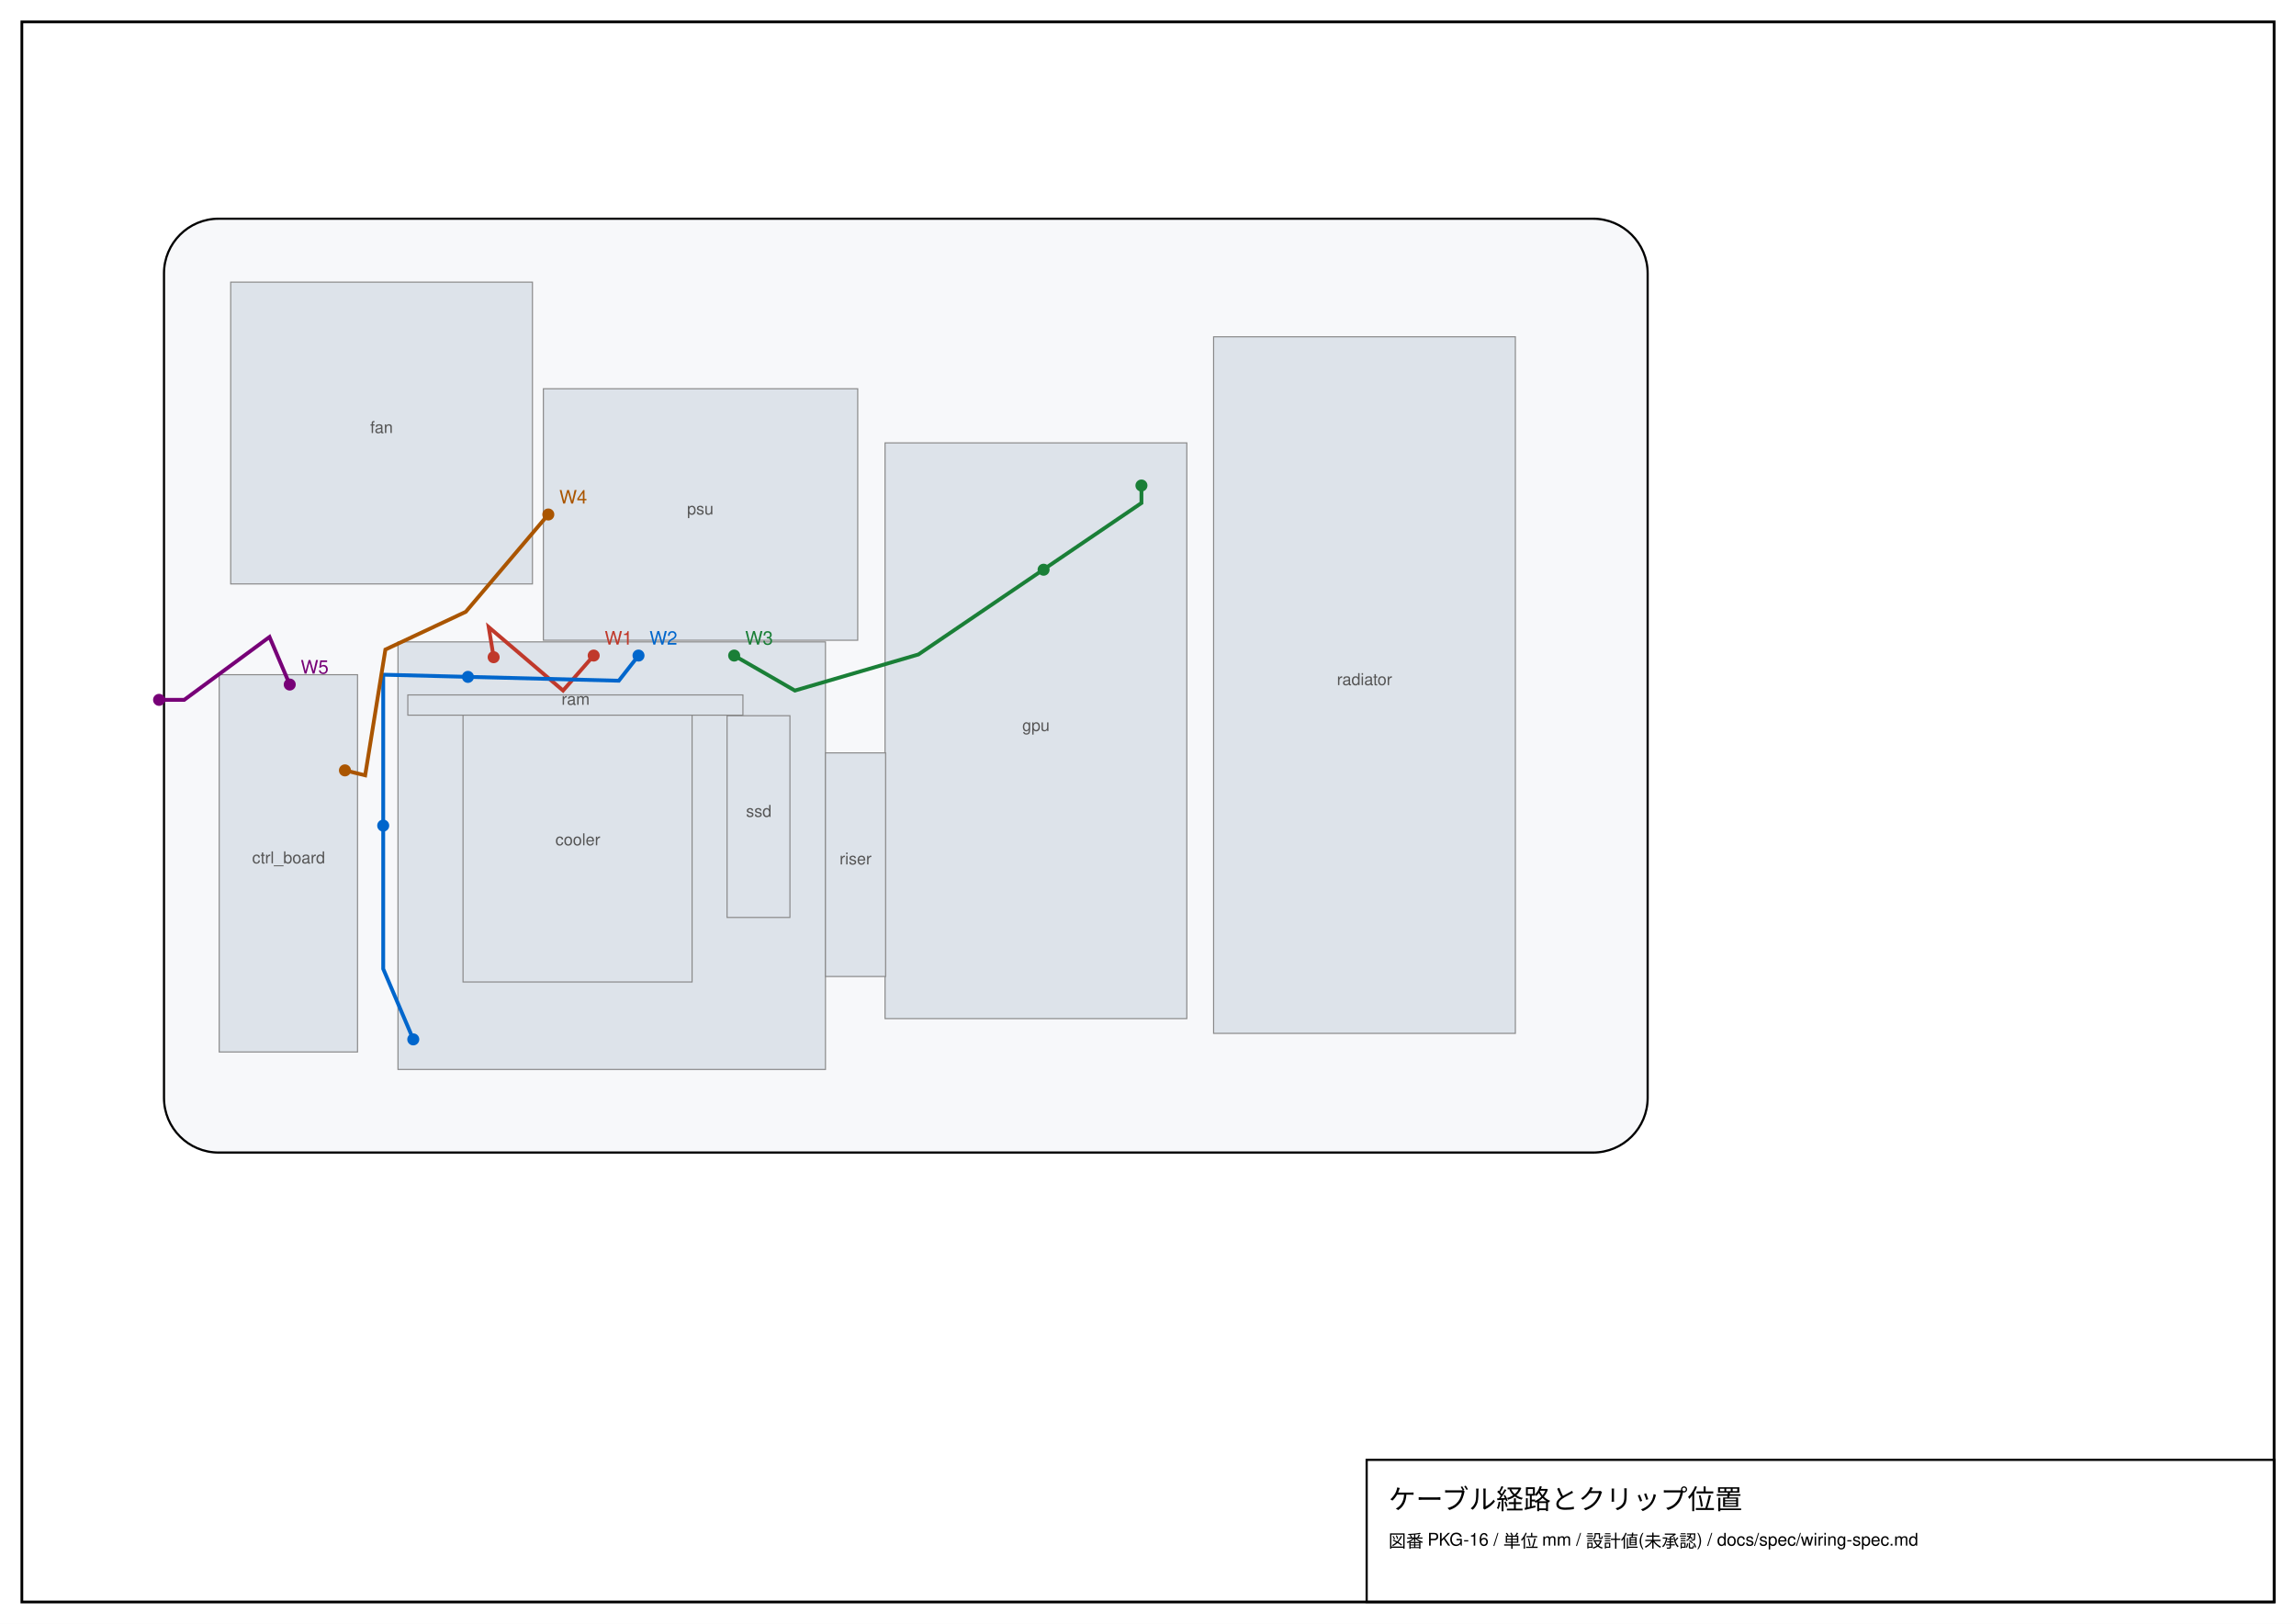
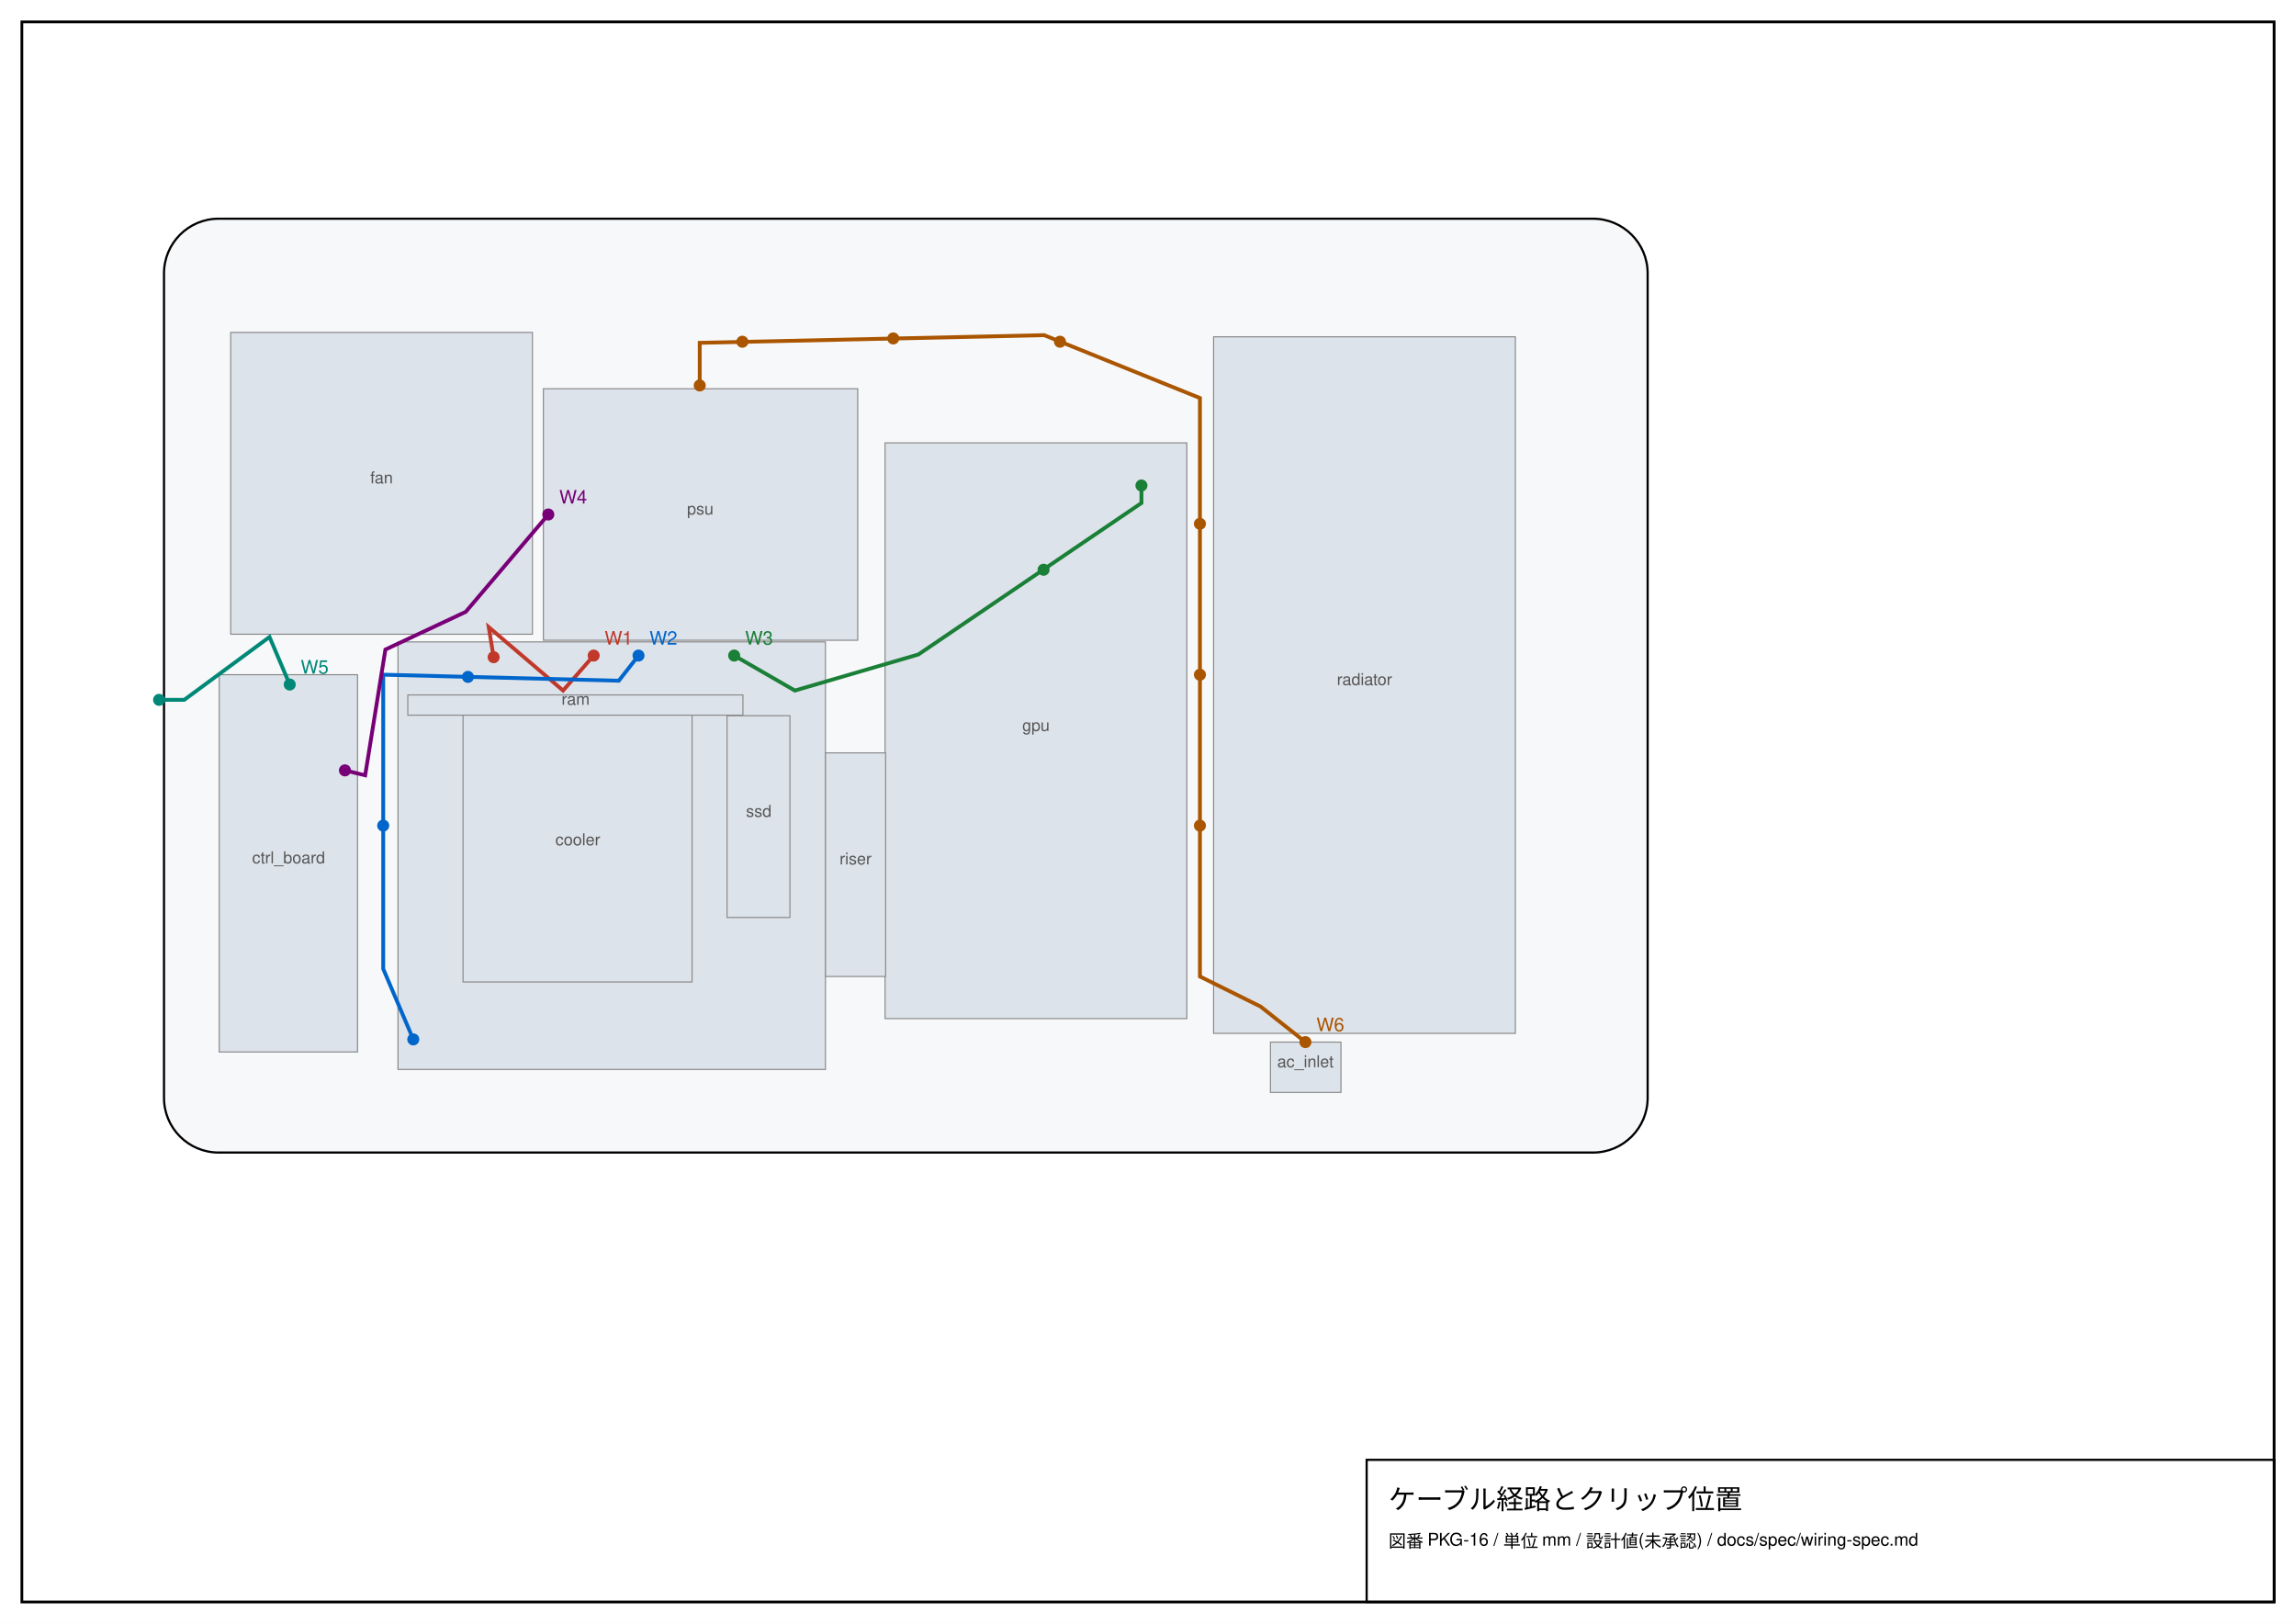
<svg xmlns="http://www.w3.org/2000/svg" viewBox="0 0 420 297" font-family="Helvetica,Arial,sans-serif">
  <rect width="100%" height="100%" fill="#fff" />
  <rect x="4" y="4" width="412" height="289" fill="none" stroke="#000" stroke-width=".5" />
  <rect x="30" y="40" width="271.4" height="170.798" rx="10" fill="#f7f8fa" stroke="#000" stroke-width=".4" />
  <rect x="72.8" y="117.4" width="78.2" height="78.2" fill="#dde3ea" stroke="#888" stroke-width=".2" />
  <text x="111.9" y="156.5" font-size="3" text-anchor="middle" fill="#555">board</text>
  <rect x="84.7" y="129.7" width="41.9" height="49.9" fill="#dde3ea" stroke="#888" stroke-width=".2" />
  <text x="105.7" y="154.6" font-size="3" text-anchor="middle" fill="#555">cooler</text>
  <rect x="222.0" y="61.6" width="55.2" height="127.4" fill="#dde3ea" stroke="#888" stroke-width=".2" />
  <text x="249.6" y="125.3" font-size="3" text-anchor="middle" fill="#555">radiator</text>
  <rect x="161.9" y="81.0" width="55.2" height="105.3" fill="#dde3ea" stroke="#888" stroke-width=".2" />
  <text x="189.5" y="133.7" font-size="3" text-anchor="middle" fill="#555">gpu</text>
  <rect x="151.0" y="137.7" width="11.0" height="40.9" fill="#dde3ea" stroke="#888" stroke-width=".2" />
  <text x="156.5" y="158.1" font-size="3" text-anchor="middle" fill="#555">riser</text>
  <rect x="99.4" y="71.1" width="57.5" height="46.0" fill="#dde3ea" stroke="#888" stroke-width=".2" />
  <text x="128.1" y="94.1" font-size="3" text-anchor="middle" fill="#555">psu</text>
-   <rect x="42.2" y="51.6" width="55.2" height="55.2" fill="#dde3ea" stroke="#888" stroke-width=".2" />
-   <text x="69.8" y="79.2" font-size="3" text-anchor="middle" fill="#555">fan</text>
+   <rect x="42.2" y="60.8" width="55.2" height="55.2" fill="#dde3ea" stroke="#888" stroke-width=".2" />
+   <text x="69.8" y="88.4" font-size="3" text-anchor="middle" fill="#555">fan</text>
  <rect x="40.1" y="123.4" width="25.3" height="69.0" fill="#dde3ea" stroke="#888" stroke-width=".2" />
  <text x="52.8" y="157.9" font-size="3" text-anchor="middle" fill="#555">ctrl_board</text>
  <rect x="133.0" y="130.9" width="11.5" height="36.9" fill="#dde3ea" stroke="#888" stroke-width=".2" />
  <text x="138.8" y="149.4" font-size="3" text-anchor="middle" fill="#555">ssd</text>
  <rect x="74.6" y="127.1" width="61.3" height="3.7" fill="#dde3ea" stroke="#888" stroke-width=".2" />
  <text x="105.3" y="128.9" font-size="3" text-anchor="middle" fill="#555">ram</text>
+   <rect x="232.4" y="190.6" width="12.9" height="9.2" fill="#dde3ea" stroke="#888" stroke-width=".2" />
+   <text x="238.8" y="195.2" font-size="3" text-anchor="middle" fill="#555">ac_inlet</text>
  <polyline fill="none" stroke="#c0392b" stroke-width=".7" points="108.6,119.9 103.0,126.3 89.4,114.7 90.3,120.2" />
  <circle cx="108.6" cy="119.9" r="1.1" fill="#c0392b" />
  <circle cx="90.3" cy="120.2" r="1.1" fill="#c0392b" />
  <text x="110.6" y="117.9" font-size="3.4" fill="#c0392b">W1</text>
  <polyline fill="none" stroke="#06c" stroke-width=".7" points="116.8,119.9 113.2,124.5 70.1,123.4 70.1,177.2 75.6,190.1" />
  <circle cx="116.8" cy="119.9" r="1.1" fill="#06c" />
  <circle cx="85.6" cy="123.8" r="1.1" fill="#06c" />
  <circle cx="70.1" cy="151.0" r="1.1" fill="#06c" />
  <circle cx="75.6" cy="190.1" r="1.1" fill="#06c" />
  <text x="118.8" y="117.9" font-size="3.4" fill="#06c">W2</text>
  <polyline fill="none" stroke="#1a7f37" stroke-width=".7" points="134.3,119.9 145.4,126.3 168.0,119.7 208.8,92.0 208.8,88.8" />
  <circle cx="134.3" cy="119.9" r="1.1" fill="#1a7f37" />
  <circle cx="190.9" cy="104.2" r="1.1" fill="#1a7f37" />
  <circle cx="208.8" cy="88.8" r="1.1" fill="#1a7f37" />
  <text x="136.3" y="117.9" font-size="3.4" fill="#1a7f37">W3</text>
-   <polyline fill="none" stroke="#a50" stroke-width=".7" points="100.3,94.1 85.2,111.9 70.5,118.8 66.8,141.8 63.1,140.9" />
-   <circle cx="100.3" cy="94.1" r="1.1" fill="#a50" />
-   <circle cx="63.1" cy="140.9" r="1.1" fill="#a50" />
-   <text x="102.3" y="92.1" font-size="3.4" fill="#a50">W4</text>
-   <polyline fill="none" stroke="#707" stroke-width=".7" points="53.0,125.2 49.3,116.5 33.7,128.0 29.1,128.0" />
-   <circle cx="53.0" cy="125.2" r="1.1" fill="#707" />
-   <circle cx="29.1" cy="128.0" r="1.1" fill="#707" />
-   <text x="55.0" y="123.2" font-size="3.4" fill="#707">W5</text>
+   <polyline fill="none" stroke="#a50" stroke-width=".7" points="238.8,190.6 230.6,184.1 219.5,178.6 219.5,72.8 191.0,61.3 128.0,62.7 128.0,70.5" />
+   <circle cx="238.8" cy="190.6" r="1.1" fill="#a50" />
+   <circle cx="219.5" cy="151.0" r="1.1" fill="#a50" />
+   <circle cx="219.5" cy="123.4" r="1.1" fill="#a50" />
+   <circle cx="219.5" cy="95.8" r="1.1" fill="#a50" />
+   <circle cx="193.9" cy="62.5" r="1.1" fill="#a50" />
+   <circle cx="163.4" cy="61.9" r="1.1" fill="#a50" />
+   <circle cx="135.8" cy="62.5" r="1.1" fill="#a50" />
+   <circle cx="128.0" cy="70.5" r="1.1" fill="#a50" />
+   <text x="240.8" y="188.6" font-size="3.4" fill="#a50">W6</text>
+   <polyline fill="none" stroke="#707" stroke-width=".7" points="100.3,94.1 85.2,111.9 70.5,118.8 66.8,141.8 63.1,140.9" />
+   <circle cx="100.3" cy="94.1" r="1.1" fill="#707" />
+   <circle cx="63.1" cy="140.9" r="1.1" fill="#707" />
+   <text x="102.3" y="92.1" font-size="3.4" fill="#707">W4</text>
+   <polyline fill="none" stroke="#087" stroke-width=".7" points="53.0,125.2 49.3,116.5 33.7,128.0 29.1,128.0" />
+   <circle cx="53.0" cy="125.2" r="1.1" fill="#087" />
+   <circle cx="29.1" cy="128.0" r="1.1" fill="#087" />
+   <text x="55.0" y="123.2" font-size="3.4" fill="#087">W5</text>
  <rect x="250" y="267" width="166" height="26" fill="none" stroke="#000" stroke-width=".4" />
  <text x="254" y="276" font-size="5">ケーブル経路とクリップ位置</text>
  <text x="254" y="283" font-size="3.2">図番 PKG-16 / 単位 mm / 設計値(未承認) / docs/spec/wiring-spec.md</text>
</svg>
